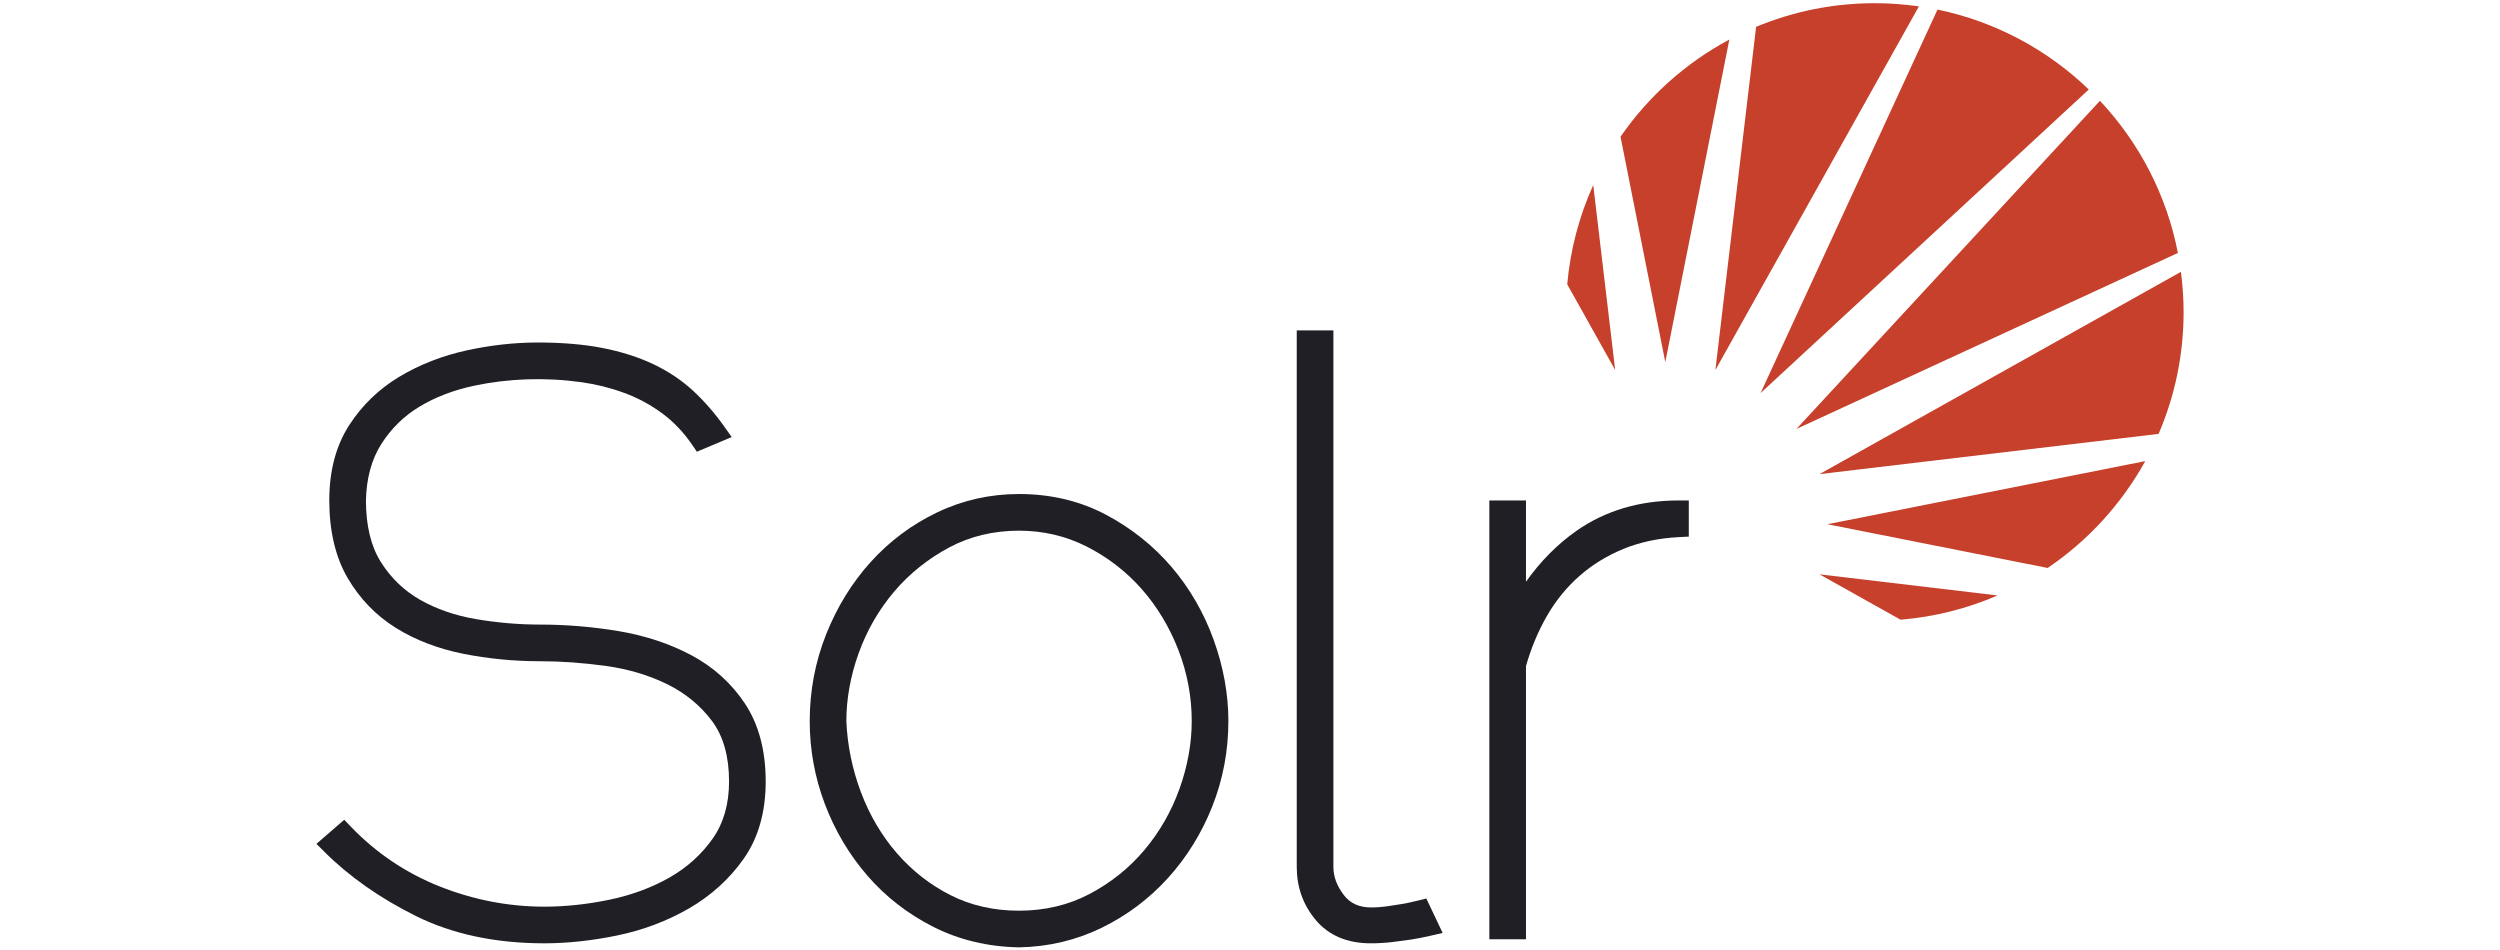
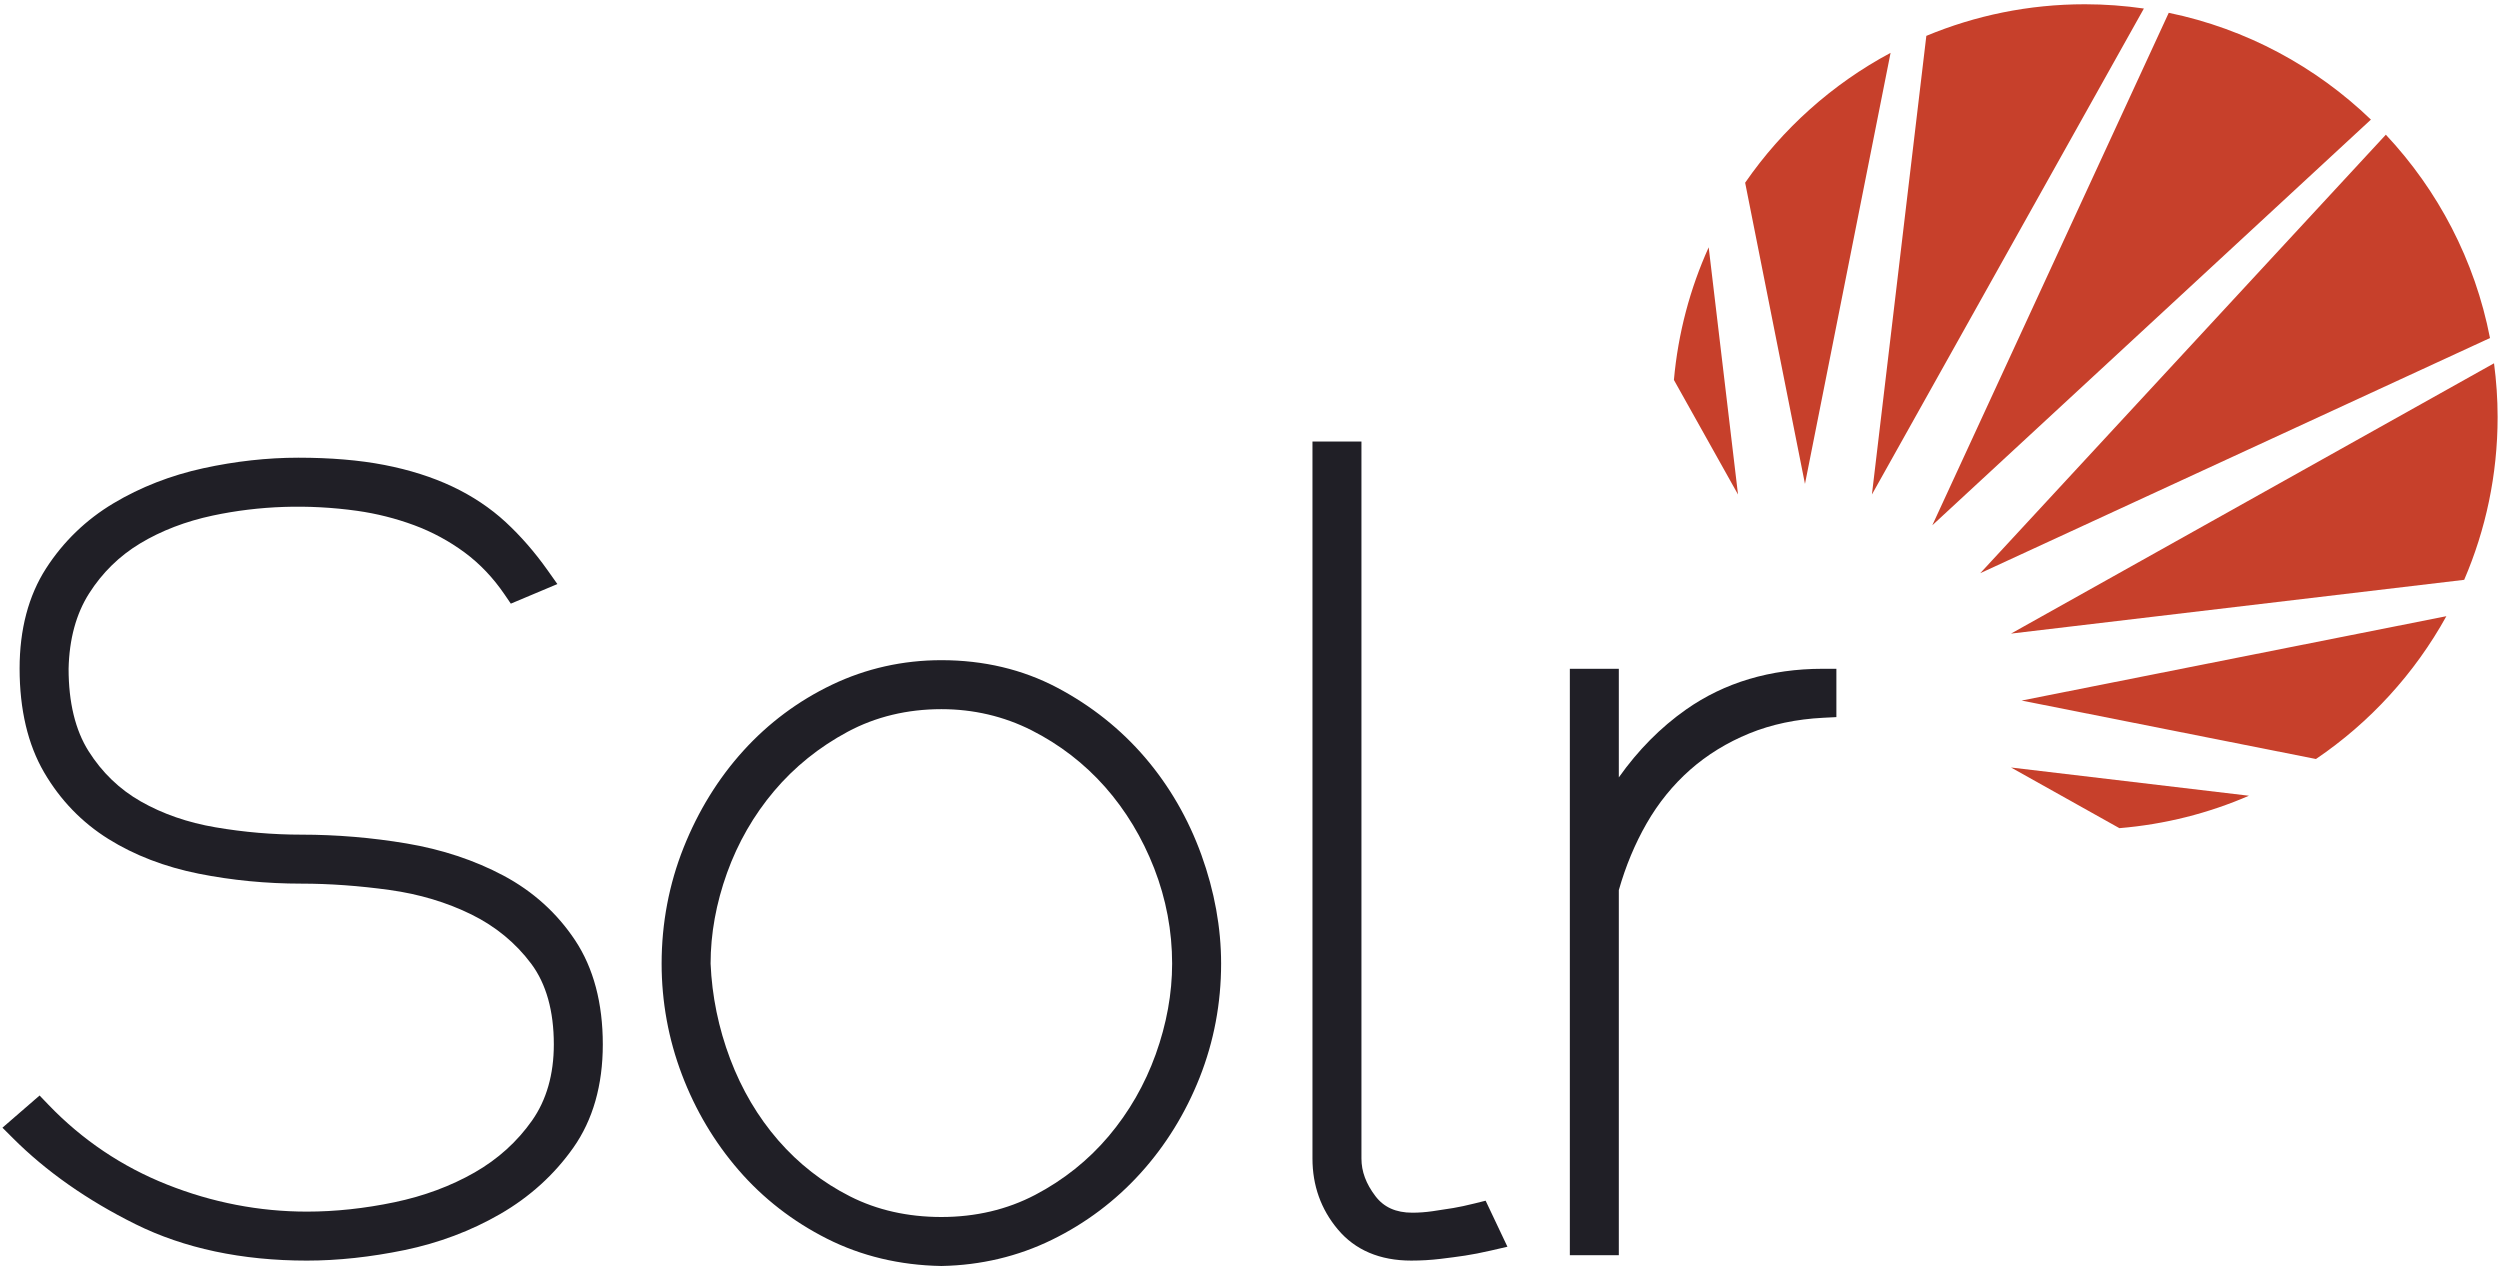
- <svg xmlns="http://www.w3.org/2000/svg" width="100px" height="38px" viewBox="0 0 256 130" version="1.1" preserveAspectRatio="xMidYMid">
+ <svg xmlns="http://www.w3.org/2000/svg" viewBox="0 0 256 130" version="1.1" preserveAspectRatio="xMidYMid">
  <g>
    <path d="M51.553,89.66 C48.601,88.089 45.266,86.983 41.641,86.371 C38.08,85.772 34.458,85.469 30.875,85.469 C27.946,85.469 24.983,85.216 22.067,84.717 C19.228,84.234 16.656,83.343 14.42,82.069 C12.244,80.831 10.444,79.097 9.068,76.915 C7.711,74.768 7.024,71.921 7.024,68.486 C7.09,65.453 7.794,62.858 9.121,60.772 C10.465,58.653 12.222,56.931 14.34,55.653 C16.513,54.343 19.02,53.38 21.793,52.791 C26.514,51.789 31.5,51.602 36.58,52.31 C38.562,52.59 40.523,53.084 42.407,53.78 C44.258,54.466 45.997,55.407 47.575,56.571 C49.131,57.722 50.505,59.167 51.661,60.864 L52.308,61.814 L57.075,59.808 L56.063,58.379 C54.766,56.547 53.328,54.897 51.79,53.472 C50.221,52.023 48.377,50.791 46.308,49.815 C44.265,48.852 41.928,48.11 39.358,47.611 C36.814,47.117 33.849,46.868 30.544,46.868 C27.373,46.868 24.1,47.231 20.815,47.948 C17.481,48.678 14.388,49.884 11.626,51.534 C8.804,53.22 6.478,55.467 4.712,58.212 C2.918,61.005 2.007,64.451 2.007,68.456 C2.007,72.66 2.852,76.238 4.516,79.09 C6.169,81.924 8.387,84.221 11.107,85.915 C13.77,87.577 16.878,88.771 20.343,89.465 C23.728,90.142 27.271,90.485 30.875,90.485 C33.739,90.485 36.773,90.702 39.892,91.134 C42.926,91.553 45.75,92.398 48.285,93.647 C50.755,94.867 52.812,96.562 54.398,98.688 C55.933,100.746 56.712,103.525 56.712,106.947 C56.712,110.02 55.961,112.641 54.485,114.741 C52.96,116.911 50.979,118.702 48.596,120.064 C46.162,121.455 43.407,122.479 40.403,123.107 C37.35,123.747 34.33,124.07 31.426,124.07 C26.551,124.07 21.735,123.139 17.111,121.301 C12.507,119.475 8.424,116.73 4.978,113.143 L4.053,112.18 L0.25,115.475 L1.318,116.542 C4.72,119.947 8.945,122.911 13.872,125.355 C18.86,127.831 24.767,129.086 31.426,129.086 C34.593,129.086 37.953,128.723 41.417,128.01 C44.928,127.283 48.224,126.044 51.209,124.321 C54.242,122.571 56.766,120.282 58.713,117.517 C60.713,114.676 61.727,111.122 61.727,106.947 C61.727,102.717 60.777,99.135 58.902,96.3 C57.05,93.506 54.578,91.271 51.553,89.66" fill="#201F26" />
    <path d="M96.396,124.621 C92.957,124.621 89.813,123.911 87.05,122.512 C84.249,121.096 81.777,119.168 79.7,116.778 C77.612,114.377 75.954,111.571 74.77,108.434 C73.579,105.284 72.903,101.981 72.765,98.675 C72.765,95.618 73.332,92.494 74.447,89.389 C75.561,86.294 77.183,83.471 79.271,80.999 C81.353,78.536 83.887,76.496 86.803,74.932 C89.67,73.397 92.897,72.618 96.396,72.618 C99.686,72.618 102.793,73.347 105.632,74.781 C108.509,76.238 111.04,78.188 113.156,80.58 C115.276,82.981 116.971,85.789 118.193,88.927 C119.41,92.061 120.026,95.341 120.026,98.675 C120.026,101.728 119.46,104.853 118.346,107.96 C117.23,111.061 115.607,113.883 113.521,116.352 C111.443,118.81 108.913,120.83 106,122.356 C103.132,123.86 99.901,124.621 96.396,124.621 M117.26,77.578 C114.765,74.663 111.733,72.252 108.246,70.411 C104.71,68.546 100.723,67.602 96.396,67.602 C92.454,67.602 88.688,68.447 85.203,70.111 C81.743,71.765 78.683,74.045 76.11,76.887 C73.546,79.718 71.491,83.052 70,86.796 C68.508,90.546 67.75,94.543 67.75,98.675 C67.75,102.58 68.448,106.403 69.827,110.036 C71.202,113.668 73.161,116.963 75.648,119.833 C78.146,122.717 81.184,125.074 84.678,126.839 C88.199,128.619 92.133,129.56 96.371,129.637 L96.397,129.637 L96.424,129.637 C100.434,129.56 104.231,128.658 107.71,126.958 C111.163,125.272 114.219,122.974 116.793,120.132 C119.357,117.3 121.395,114.002 122.847,110.331 C124.303,106.651 125.042,102.729 125.042,98.675 C125.042,95.004 124.364,91.262 123.028,87.555 C121.69,83.848 119.75,80.492 117.26,77.578" fill="#201F26" />
    <path d="M151.011,123.23 C150.168,123.44 149.426,123.6 148.806,123.703 C148.154,123.812 147.447,123.921 146.686,124.029 C145.985,124.129 145.291,124.18 144.624,124.18 C142.941,124.18 141.703,123.623 140.836,122.475 C139.878,121.211 139.412,119.956 139.412,118.637 L139.412,45.214 L134.397,45.214 L134.397,118.637 C134.397,121.393 135.266,123.83 136.983,125.879 C138.761,128.008 141.295,129.085 144.513,129.085 C145.523,129.085 146.525,129.026 147.492,128.91 C148.426,128.798 149.266,128.686 150.017,128.574 C150.785,128.458 151.674,128.285 152.66,128.058 L154.361,127.665 L152.128,122.951 L151.011,123.23 Z" fill="#201F26" />
    <path d="M172.653,72.655 C170.044,74.489 167.739,76.818 165.767,79.606 L165.767,68.484 L160.752,68.484 L160.752,128.534 L165.767,128.534 L165.767,91.148 C166.462,88.699 167.418,86.402 168.613,84.319 C169.817,82.221 171.316,80.373 173.066,78.829 C174.815,77.286 176.852,76.034 179.121,75.106 C181.384,74.18 183.938,73.638 186.712,73.499 L188.046,73.432 L188.046,68.484 L186.641,68.484 C181.296,68.484 176.59,69.888 172.653,72.655" fill="#201F26" />
    <path d="M244.31,13.793 L202.776,58.696 L254.975,34.614 C253.43,26.647 249.649,19.483 244.31,13.793 Z M213.494,0.436 C207.739,0.436 202.257,1.59 197.257,3.673 L191.684,50.637 L219.534,0.873 C217.56,0.59 215.545,0.436 213.494,0.436 Z M255.388,37.201 L205.927,64.881 L252.333,59.374 C254.533,54.258 255.756,48.622 255.756,42.699 C255.756,40.833 255.623,39.002 255.388,37.201 Z M237.153,77.722 C242.679,73.982 247.268,68.965 250.509,63.098 L207.013,71.736 L237.153,77.722 Z M222.08,1.311 L197.868,53.789 L242.782,12.247 C237.15,6.828 230.026,2.951 222.08,1.311 Z M217.026,84.803 C221.706,84.415 226.169,83.271 230.292,81.483 L205.928,78.592 L217.026,84.803 Z M174.97,25.325 C173.069,29.532 171.837,34.102 171.409,38.908 L177.973,50.638 L174.97,25.325 Z M193.595,5.411 C187.632,8.6 182.527,13.176 178.703,18.71 L184.829,49.551 L193.595,5.411 Z" fill="#C7402B" />
  </g>
</svg>
